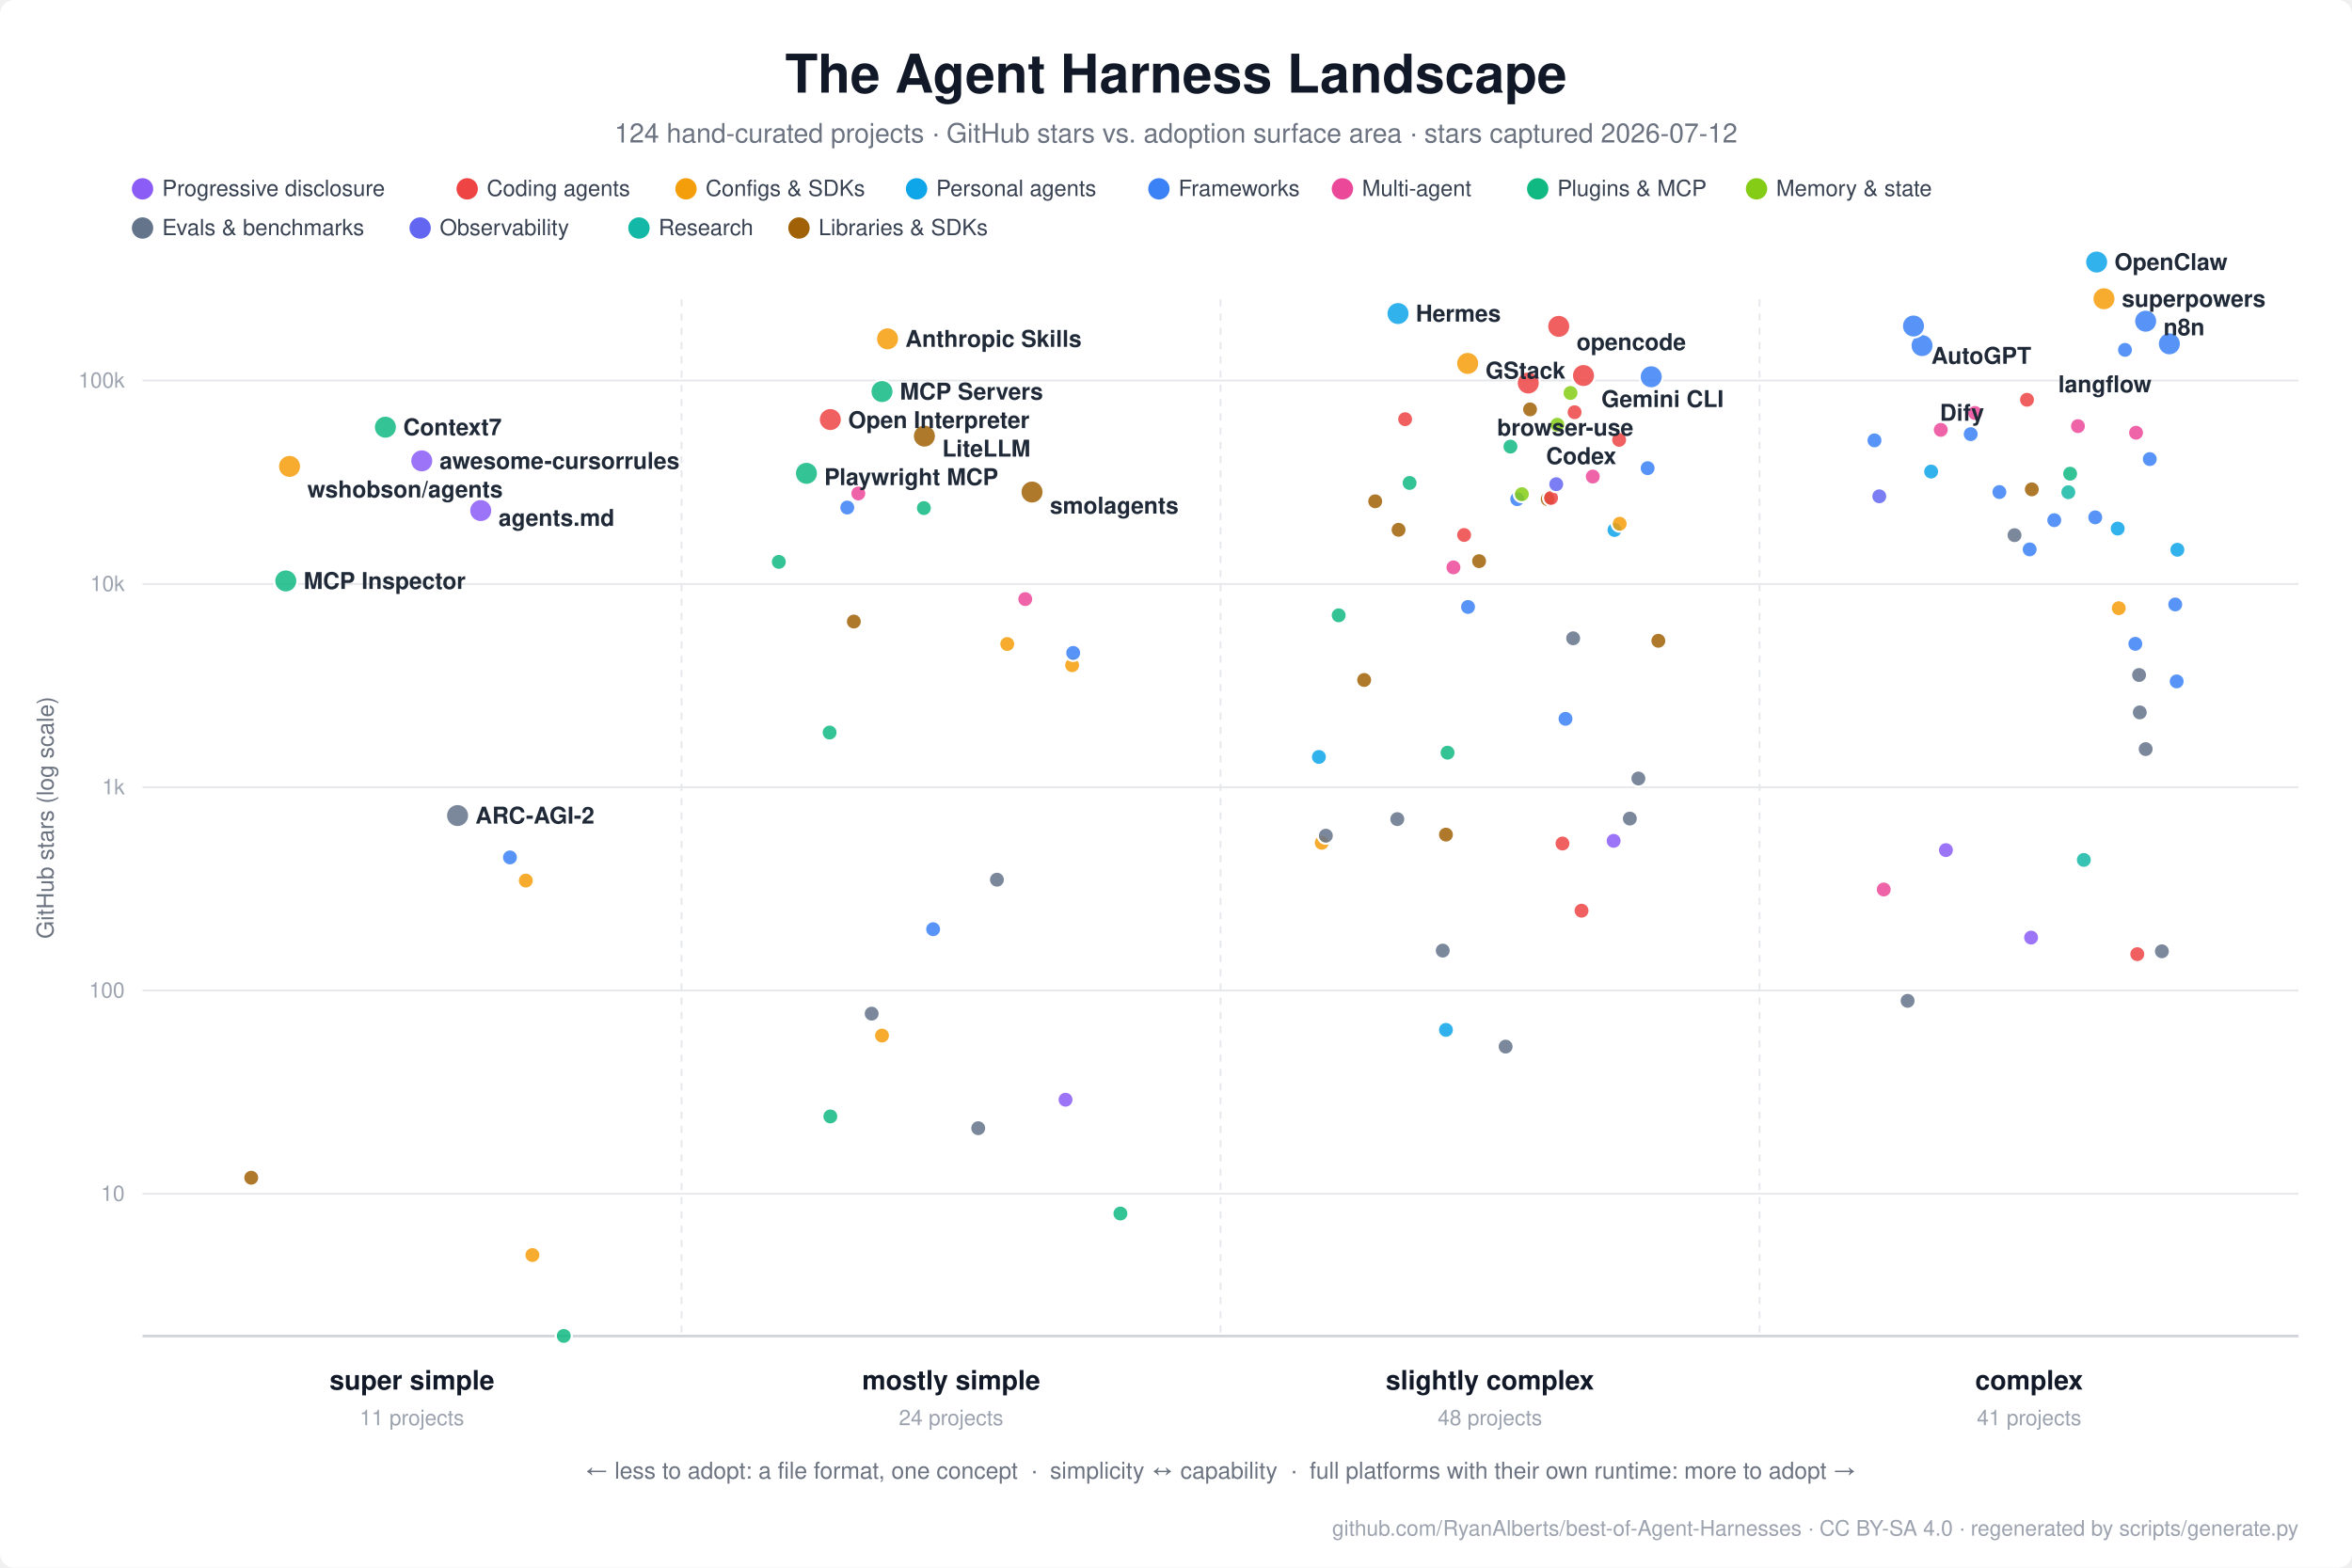
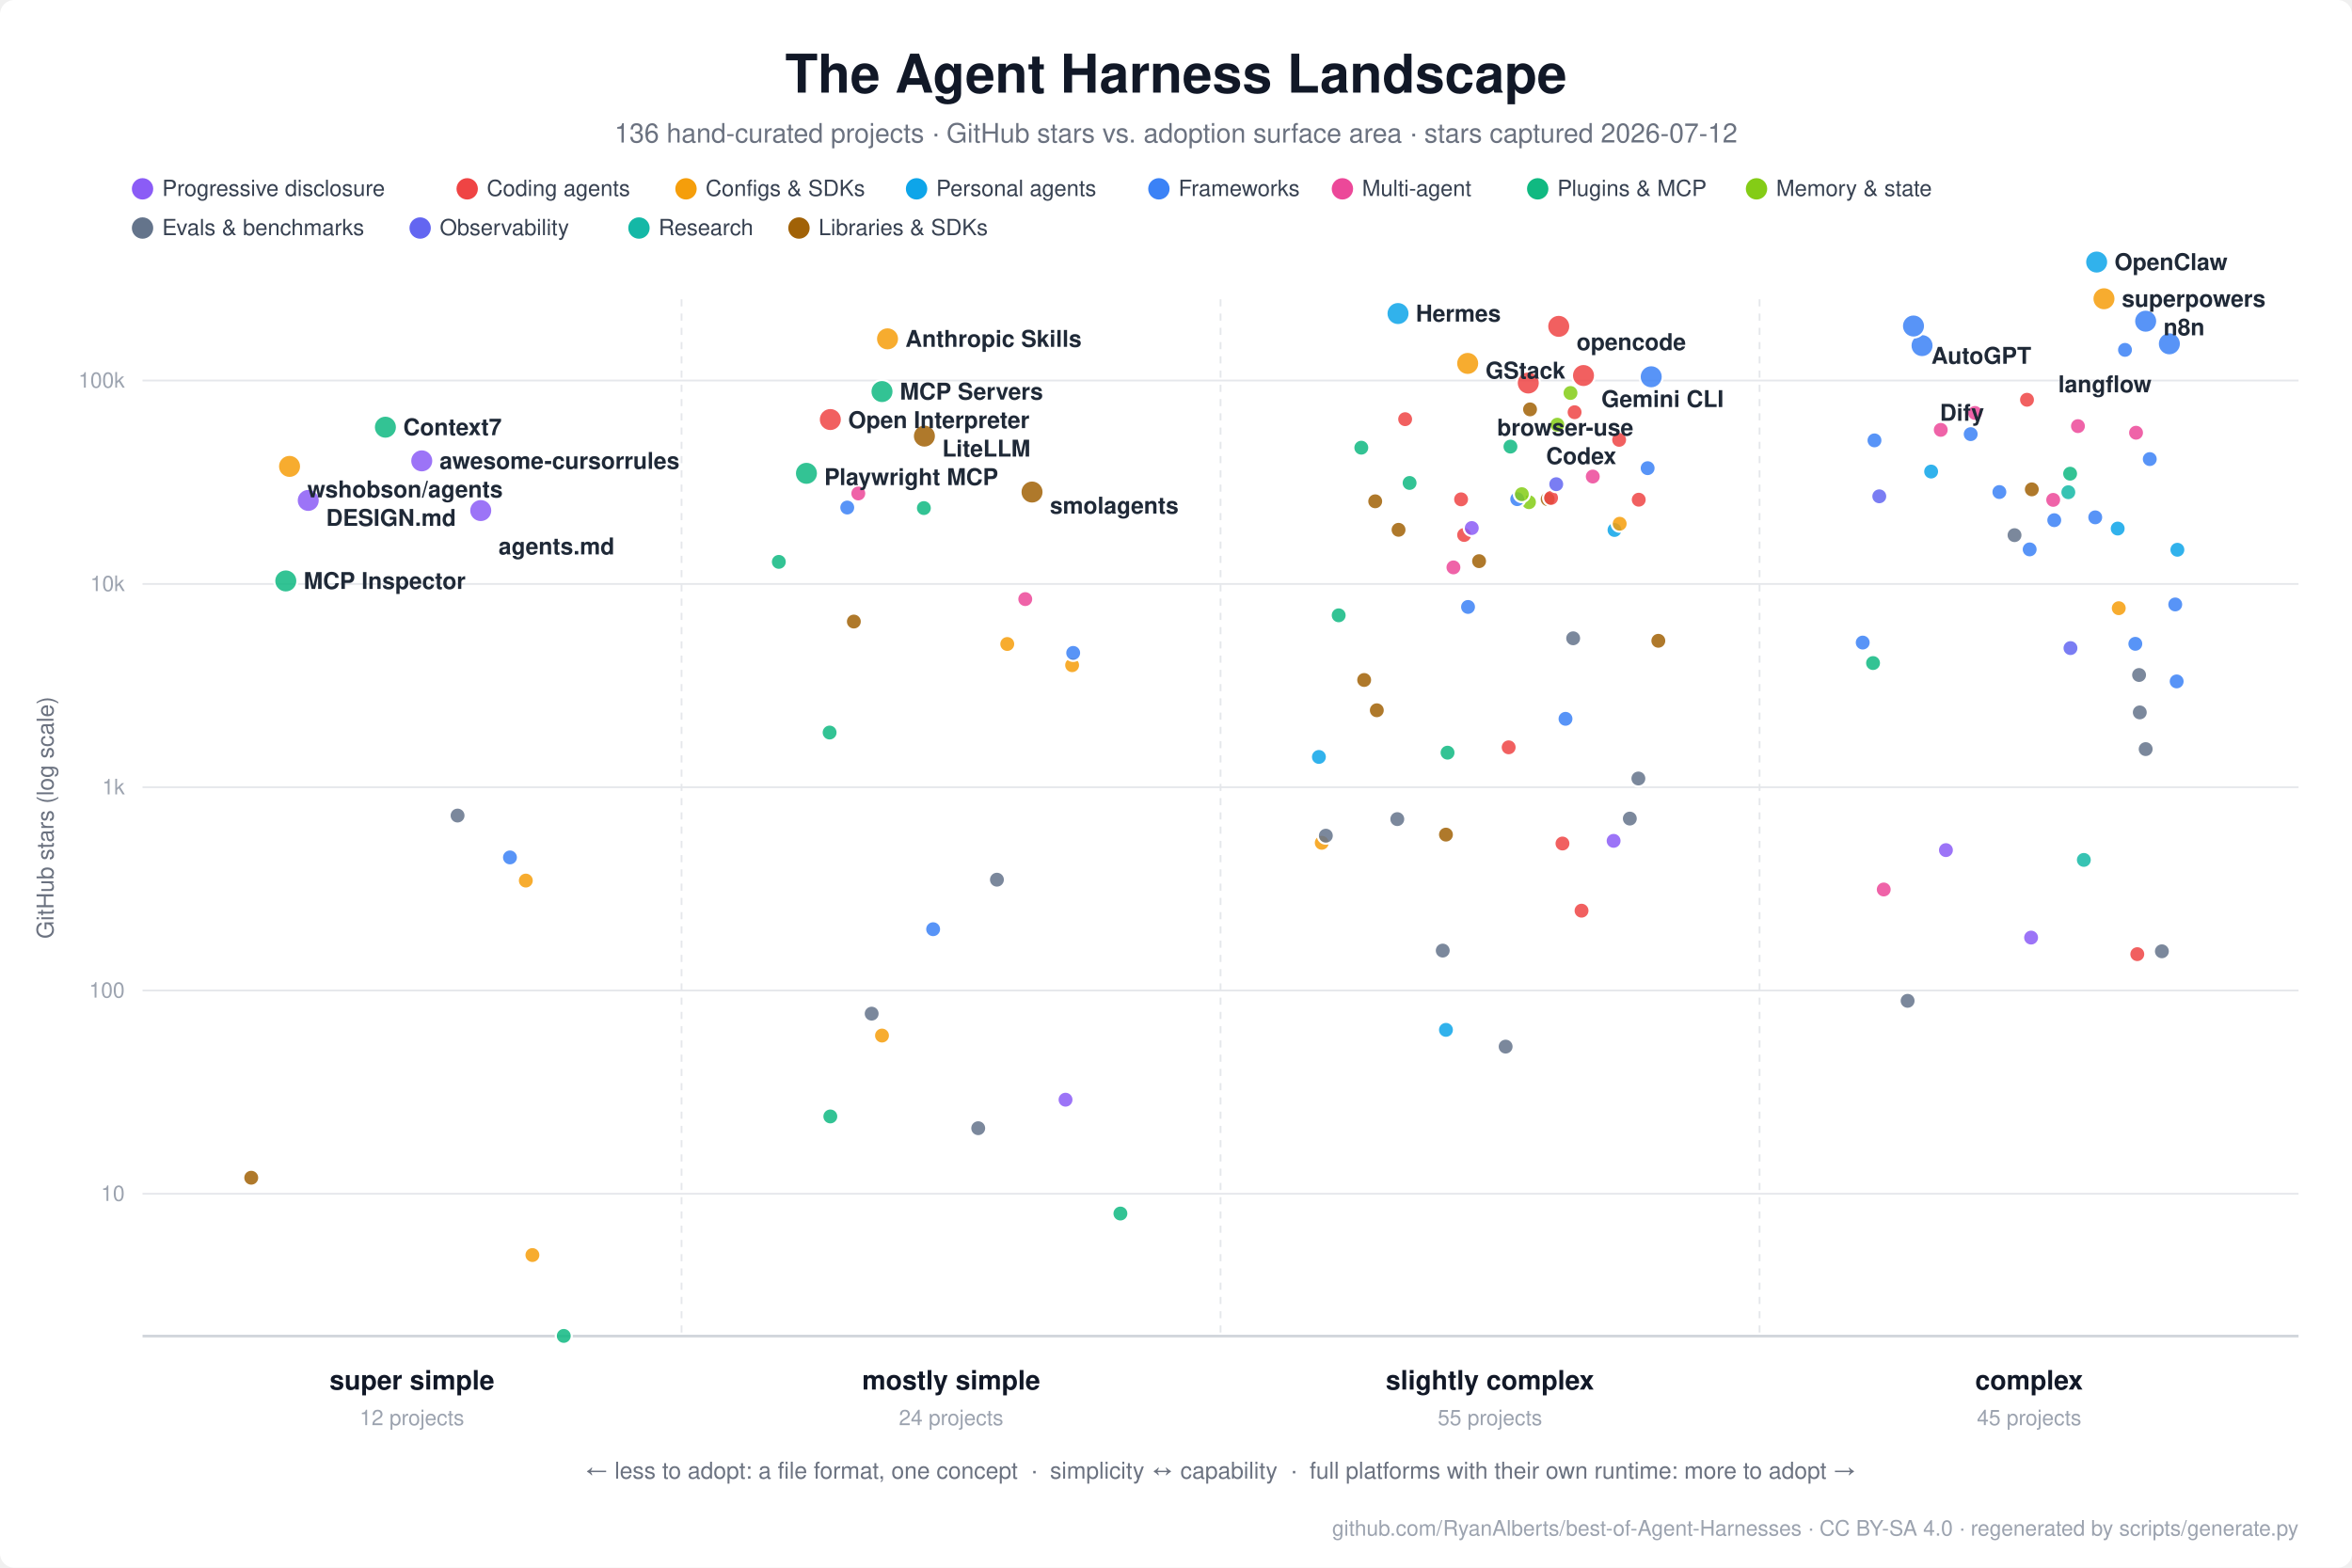
<svg xmlns="http://www.w3.org/2000/svg" viewBox="0 0 1320 880" font-family="-apple-system, 'Segoe UI', Helvetica, Arial, sans-serif">
  <rect width="1320" height="880" fill="#ffffff" rx="8" />
  <text x="660.0" y="52" text-anchor="middle" font-size="30" font-weight="700" fill="#111827">The Agent Harness Landscape</text>
-   <text x="660.0" y="80" text-anchor="middle" font-size="15" fill="#6b7280">124 hand-curated projects · GitHub stars vs. adoption surface area · stars captured 2026-07-12</text>
+   <text x="660.0" y="80" text-anchor="middle" font-size="15" fill="#6b7280">136 hand-curated projects · GitHub stars vs. adoption surface area · stars captured 2026-07-12</text>
  <circle cx="80" cy="106" r="6" fill="#8b5cf6" />
  <text x="91" y="110" font-size="12.5" fill="#374151">Progressive disclosure</text>
  <circle cx="262.2" cy="106" r="6" fill="#ef4444" />
  <text x="273.2" y="110" font-size="12.5" fill="#374151">Coding agents</text>
  <circle cx="385.0" cy="106" r="6" fill="#f59e0b" />
  <text x="396.0" y="110" font-size="12.5" fill="#374151">Configs &amp; SDKs</text>
  <circle cx="514.4" cy="106" r="6" fill="#0ea5e9" />
  <text x="525.4" y="110" font-size="12.5" fill="#374151">Personal agents</text>
  <circle cx="650.4" cy="106" r="6" fill="#3b82f6" />
  <text x="661.4" y="110" font-size="12.5" fill="#374151">Frameworks</text>
  <circle cx="753.4" cy="106" r="6" fill="#ec4899" />
  <text x="764.4" y="110" font-size="12.5" fill="#374151">Multi-agent</text>
  <circle cx="863.0" cy="106" r="6" fill="#10b981" />
  <text x="874.0" y="110" font-size="12.5" fill="#374151">Plugins &amp; MCP</text>
  <circle cx="985.8" cy="106" r="6" fill="#84cc16" />
  <text x="996.8" y="110" font-size="12.5" fill="#374151">Memory &amp; state</text>
  <circle cx="80" cy="128" r="6" fill="#64748b" />
  <text x="91" y="132" font-size="12.5" fill="#374151">Evals &amp; benchmarks</text>
  <circle cx="235.8" cy="128" r="6" fill="#6366f1" />
  <text x="246.8" y="132" font-size="12.5" fill="#374151">Observability</text>
  <circle cx="358.6" cy="128" r="6" fill="#14b8a6" />
  <text x="369.6" y="132" font-size="12.5" fill="#374151">Research</text>
  <circle cx="448.4" cy="128" r="6" fill="#a16207" />
  <text x="459.4" y="132" font-size="12.5" fill="#374151">Libraries &amp; SDKs</text>
  <line x1="80" y1="670.1" x2="1290" y2="670.1" stroke="#e5e7eb" stroke-width="1" />
  <text x="70" y="674.1" text-anchor="end" font-size="12" fill="#9ca3af">10</text>
  <line x1="80" y1="556.0" x2="1290" y2="556.0" stroke="#e5e7eb" stroke-width="1" />
  <text x="70" y="560.0" text-anchor="end" font-size="12" fill="#9ca3af">100</text>
  <line x1="80" y1="441.9" x2="1290" y2="441.9" stroke="#e5e7eb" stroke-width="1" />
  <text x="70" y="445.9" text-anchor="end" font-size="12" fill="#9ca3af">1k</text>
  <line x1="80" y1="327.8" x2="1290" y2="327.8" stroke="#e5e7eb" stroke-width="1" />
  <text x="70" y="331.8" text-anchor="end" font-size="12" fill="#9ca3af">10k</text>
  <line x1="80" y1="213.6" x2="1290" y2="213.6" stroke="#e5e7eb" stroke-width="1" />
  <text x="70" y="217.6" text-anchor="end" font-size="12" fill="#9ca3af">100k</text>
  <text x="30" y="459" font-size="13" fill="#6b7280" transform="rotate(-90 30 459)" text-anchor="middle">GitHub stars (log scale)</text>
  <text x="231.2" y="780" text-anchor="middle" font-size="15" font-weight="600" fill="#111827">super simple</text>
-   <text x="231.2" y="800" text-anchor="middle" font-size="12" fill="#9ca3af">11 projects</text>
+   <text x="231.2" y="800" text-anchor="middle" font-size="12" fill="#9ca3af">12 projects</text>
  <line x1="382.5" y1="168" x2="382.5" y2="750" stroke="#e5e7eb" stroke-width="1" stroke-dasharray="4 4" />
  <text x="533.8" y="780" text-anchor="middle" font-size="15" font-weight="600" fill="#111827">mostly simple</text>
  <text x="533.8" y="800" text-anchor="middle" font-size="12" fill="#9ca3af">24 projects</text>
  <line x1="685.0" y1="168" x2="685.0" y2="750" stroke="#e5e7eb" stroke-width="1" stroke-dasharray="4 4" />
  <text x="836.2" y="780" text-anchor="middle" font-size="15" font-weight="600" fill="#111827">slightly complex</text>
-   <text x="836.2" y="800" text-anchor="middle" font-size="12" fill="#9ca3af">48 projects</text>
+   <text x="836.2" y="800" text-anchor="middle" font-size="12" fill="#9ca3af">55 projects</text>
  <line x1="987.5" y1="168" x2="987.5" y2="750" stroke="#e5e7eb" stroke-width="1" stroke-dasharray="4 4" />
  <text x="1138.8" y="780" text-anchor="middle" font-size="15" font-weight="600" fill="#111827">complex</text>
-   <text x="1138.8" y="800" text-anchor="middle" font-size="12" fill="#9ca3af">41 projects</text>
+   <text x="1138.8" y="800" text-anchor="middle" font-size="12" fill="#9ca3af">45 projects</text>
  <line x1="80" y1="750" x2="1290" y2="750" stroke="#d1d5db" stroke-width="1.5" />
  <text x="685.0" y="830" text-anchor="middle" font-size="13" fill="#6b7280">←  less to adopt: a file format, one concept  ·  simplicity ↔ capability  ·  full platforms with their own runtime: more to adopt  →</text>
  <circle cx="316.4" cy="749.9" r="4.5" fill="#10b981" fill-opacity="0.85" stroke="#ffffff" stroke-width="1.2" />
  <circle cx="298.8" cy="704.5" r="4.5" fill="#f59e0b" fill-opacity="0.85" stroke="#ffffff" stroke-width="1.2" />
  <circle cx="628.8" cy="681.2" r="4.5" fill="#10b981" fill-opacity="0.85" stroke="#ffffff" stroke-width="1.2" />
  <circle cx="141.0" cy="661.1" r="4.5" fill="#a16207" fill-opacity="0.85" stroke="#ffffff" stroke-width="1.2" />
  <circle cx="549.0" cy="633.3" r="4.5" fill="#64748b" fill-opacity="0.85" stroke="#ffffff" stroke-width="1.2" />
  <circle cx="466.0" cy="626.7" r="4.5" fill="#10b981" fill-opacity="0.85" stroke="#ffffff" stroke-width="1.2" />
  <circle cx="598.0" cy="617.3" r="4.5" fill="#8b5cf6" fill-opacity="0.85" stroke="#ffffff" stroke-width="1.2" />
  <circle cx="845.0" cy="587.5" r="4.5" fill="#64748b" fill-opacity="0.85" stroke="#ffffff" stroke-width="1.2" />
  <circle cx="495.0" cy="581.3" r="4.5" fill="#f59e0b" fill-opacity="0.85" stroke="#ffffff" stroke-width="1.2" />
  <circle cx="811.5" cy="578.1" r="4.5" fill="#0ea5e9" fill-opacity="0.85" stroke="#ffffff" stroke-width="1.2" />
  <circle cx="489.2" cy="569.0" r="4.5" fill="#64748b" fill-opacity="0.85" stroke="#ffffff" stroke-width="1.2" />
  <circle cx="1070.6" cy="561.8" r="4.5" fill="#64748b" fill-opacity="0.85" stroke="#ffffff" stroke-width="1.2" />
  <circle cx="1199.5" cy="535.6" r="4.5" fill="#ef4444" fill-opacity="0.85" stroke="#ffffff" stroke-width="1.2" />
  <circle cx="1213.3" cy="534.0" r="4.5" fill="#64748b" fill-opacity="0.85" stroke="#ffffff" stroke-width="1.2" />
  <circle cx="809.7" cy="533.6" r="4.5" fill="#64748b" fill-opacity="0.85" stroke="#ffffff" stroke-width="1.2" />
  <circle cx="1139.9" cy="526.3" r="4.5" fill="#8b5cf6" fill-opacity="0.85" stroke="#ffffff" stroke-width="1.2" />
  <circle cx="523.7" cy="521.6" r="4.5" fill="#3b82f6" fill-opacity="0.85" stroke="#ffffff" stroke-width="1.2" />
  <circle cx="887.6" cy="511.2" r="4.5" fill="#ef4444" fill-opacity="0.85" stroke="#ffffff" stroke-width="1.2" />
  <circle cx="1057.2" cy="499.3" r="4.5" fill="#ec4899" fill-opacity="0.85" stroke="#ffffff" stroke-width="1.2" />
  <circle cx="295.1" cy="494.3" r="4.5" fill="#f59e0b" fill-opacity="0.85" stroke="#ffffff" stroke-width="1.2" />
  <circle cx="559.5" cy="493.8" r="4.5" fill="#64748b" fill-opacity="0.85" stroke="#ffffff" stroke-width="1.2" />
  <circle cx="1169.5" cy="482.7" r="4.5" fill="#14b8a6" fill-opacity="0.85" stroke="#ffffff" stroke-width="1.2" />
  <circle cx="286.2" cy="481.3" r="4.5" fill="#3b82f6" fill-opacity="0.85" stroke="#ffffff" stroke-width="1.2" />
  <circle cx="1092.1" cy="477.2" r="4.5" fill="#8b5cf6" fill-opacity="0.85" stroke="#ffffff" stroke-width="1.2" />
  <circle cx="876.9" cy="473.5" r="4.5" fill="#ef4444" fill-opacity="0.85" stroke="#ffffff" stroke-width="1.2" />
  <circle cx="741.8" cy="473.1" r="4.5" fill="#f59e0b" fill-opacity="0.85" stroke="#ffffff" stroke-width="1.2" />
  <circle cx="905.6" cy="472.0" r="4.5" fill="#8b5cf6" fill-opacity="0.85" stroke="#ffffff" stroke-width="1.2" />
  <circle cx="744.1" cy="469.1" r="4.5" fill="#64748b" fill-opacity="0.85" stroke="#ffffff" stroke-width="1.2" />
  <circle cx="811.5" cy="468.5" r="4.5" fill="#a16207" fill-opacity="0.85" stroke="#ffffff" stroke-width="1.2" />
  <circle cx="784.2" cy="459.8" r="4.5" fill="#64748b" fill-opacity="0.85" stroke="#ffffff" stroke-width="1.2" />
  <circle cx="914.7" cy="459.5" r="4.5" fill="#64748b" fill-opacity="0.85" stroke="#ffffff" stroke-width="1.2" />
-   <circle cx="256.8" cy="457.8" r="6.5" fill="#64748b" fill-opacity="0.85" stroke="#ffffff" stroke-width="1.2" />
+   <circle cx="256.8" cy="457.8" r="4.5" fill="#64748b" fill-opacity="0.85" stroke="#ffffff" stroke-width="1.2" />
  <circle cx="919.5" cy="437.0" r="4.5" fill="#64748b" fill-opacity="0.85" stroke="#ffffff" stroke-width="1.2" />
  <circle cx="740.2" cy="424.9" r="4.5" fill="#0ea5e9" fill-opacity="0.85" stroke="#ffffff" stroke-width="1.2" />
  <circle cx="812.4" cy="422.5" r="4.5" fill="#10b981" fill-opacity="0.85" stroke="#ffffff" stroke-width="1.2" />
  <circle cx="1204.2" cy="420.5" r="4.5" fill="#64748b" fill-opacity="0.85" stroke="#ffffff" stroke-width="1.2" />
+   <circle cx="846.7" cy="419.5" r="4.5" fill="#ef4444" fill-opacity="0.85" stroke="#ffffff" stroke-width="1.2" />
  <circle cx="465.6" cy="411.2" r="4.5" fill="#10b981" fill-opacity="0.85" stroke="#ffffff" stroke-width="1.2" />
  <circle cx="878.6" cy="403.5" r="4.5" fill="#3b82f6" fill-opacity="0.85" stroke="#ffffff" stroke-width="1.2" />
  <circle cx="1200.9" cy="399.9" r="4.5" fill="#64748b" fill-opacity="0.85" stroke="#ffffff" stroke-width="1.2" />
+   <circle cx="772.7" cy="398.7" r="4.5" fill="#a16207" fill-opacity="0.85" stroke="#ffffff" stroke-width="1.2" />
  <circle cx="1221.6" cy="382.5" r="4.5" fill="#3b82f6" fill-opacity="0.85" stroke="#ffffff" stroke-width="1.2" />
  <circle cx="765.6" cy="381.7" r="4.5" fill="#a16207" fill-opacity="0.85" stroke="#ffffff" stroke-width="1.2" />
  <circle cx="1200.5" cy="378.9" r="4.5" fill="#64748b" fill-opacity="0.85" stroke="#ffffff" stroke-width="1.2" />
  <circle cx="601.7" cy="373.4" r="4.5" fill="#f59e0b" fill-opacity="0.85" stroke="#ffffff" stroke-width="1.2" />
+   <circle cx="1051.2" cy="372.2" r="4.5" fill="#10b981" fill-opacity="0.85" stroke="#ffffff" stroke-width="1.2" />
  <circle cx="602.3" cy="366.5" r="4.5" fill="#3b82f6" fill-opacity="0.85" stroke="#ffffff" stroke-width="1.2" />
+   <circle cx="1162.0" cy="363.8" r="4.5" fill="#6366f1" fill-opacity="0.85" stroke="#ffffff" stroke-width="1.2" />
  <circle cx="565.3" cy="361.5" r="4.5" fill="#f59e0b" fill-opacity="0.85" stroke="#ffffff" stroke-width="1.2" />
  <circle cx="1198.4" cy="361.4" r="4.5" fill="#3b82f6" fill-opacity="0.85" stroke="#ffffff" stroke-width="1.2" />
+   <circle cx="1045.4" cy="360.7" r="4.5" fill="#3b82f6" fill-opacity="0.85" stroke="#ffffff" stroke-width="1.2" />
  <circle cx="930.7" cy="359.7" r="4.5" fill="#a16207" fill-opacity="0.85" stroke="#ffffff" stroke-width="1.2" />
  <circle cx="882.9" cy="358.3" r="4.5" fill="#64748b" fill-opacity="0.85" stroke="#ffffff" stroke-width="1.2" />
  <circle cx="479.2" cy="348.9" r="4.5" fill="#a16207" fill-opacity="0.85" stroke="#ffffff" stroke-width="1.2" />
  <circle cx="751.3" cy="345.4" r="4.5" fill="#10b981" fill-opacity="0.85" stroke="#ffffff" stroke-width="1.2" />
  <circle cx="1189.1" cy="341.4" r="4.5" fill="#f59e0b" fill-opacity="0.85" stroke="#ffffff" stroke-width="1.2" />
  <circle cx="823.9" cy="340.7" r="4.5" fill="#3b82f6" fill-opacity="0.85" stroke="#ffffff" stroke-width="1.2" />
  <circle cx="1220.8" cy="339.3" r="4.5" fill="#3b82f6" fill-opacity="0.85" stroke="#ffffff" stroke-width="1.2" />
  <circle cx="575.4" cy="336.3" r="4.5" fill="#ec4899" fill-opacity="0.85" stroke="#ffffff" stroke-width="1.2" />
  <circle cx="160.4" cy="326.1" r="6.5" fill="#10b981" fill-opacity="0.85" stroke="#ffffff" stroke-width="1.2" />
  <circle cx="815.7" cy="318.5" r="4.5" fill="#ec4899" fill-opacity="0.85" stroke="#ffffff" stroke-width="1.2" />
  <circle cx="437.1" cy="315.4" r="4.5" fill="#10b981" fill-opacity="0.85" stroke="#ffffff" stroke-width="1.2" />
  <circle cx="830.1" cy="315.0" r="4.5" fill="#a16207" fill-opacity="0.85" stroke="#ffffff" stroke-width="1.2" />
  <circle cx="1222.0" cy="308.6" r="4.5" fill="#0ea5e9" fill-opacity="0.85" stroke="#ffffff" stroke-width="1.2" />
  <circle cx="1139.1" cy="308.4" r="4.5" fill="#3b82f6" fill-opacity="0.85" stroke="#ffffff" stroke-width="1.2" />
  <circle cx="1130.6" cy="300.4" r="4.5" fill="#64748b" fill-opacity="0.85" stroke="#ffffff" stroke-width="1.2" />
  <circle cx="821.7" cy="300.3" r="4.5" fill="#ef4444" fill-opacity="0.85" stroke="#ffffff" stroke-width="1.2" />
  <circle cx="906.1" cy="297.5" r="4.5" fill="#0ea5e9" fill-opacity="0.85" stroke="#ffffff" stroke-width="1.2" />
  <circle cx="784.9" cy="297.4" r="4.5" fill="#a16207" fill-opacity="0.85" stroke="#ffffff" stroke-width="1.2" />
  <circle cx="1188.5" cy="296.7" r="4.5" fill="#0ea5e9" fill-opacity="0.85" stroke="#ffffff" stroke-width="1.2" />
+   <circle cx="826.0" cy="296.4" r="4.5" fill="#8b5cf6" fill-opacity="0.85" stroke="#ffffff" stroke-width="1.2" />
  <circle cx="909.0" cy="294.0" r="4.5" fill="#f59e0b" fill-opacity="0.85" stroke="#ffffff" stroke-width="1.2" />
  <circle cx="1152.9" cy="292.0" r="4.5" fill="#3b82f6" fill-opacity="0.85" stroke="#ffffff" stroke-width="1.2" />
  <circle cx="1175.9" cy="290.4" r="4.5" fill="#3b82f6" fill-opacity="0.85" stroke="#ffffff" stroke-width="1.2" />
  <circle cx="269.8" cy="286.6" r="6.5" fill="#8b5cf6" fill-opacity="0.85" stroke="#ffffff" stroke-width="1.2" />
  <circle cx="518.5" cy="285.2" r="4.5" fill="#10b981" fill-opacity="0.85" stroke="#ffffff" stroke-width="1.2" />
  <circle cx="475.5" cy="284.9" r="4.5" fill="#3b82f6" fill-opacity="0.85" stroke="#ffffff" stroke-width="1.2" />
+   <circle cx="858.1" cy="281.9" r="4.5" fill="#84cc16" fill-opacity="0.85" stroke="#ffffff" stroke-width="1.2" />
  <circle cx="771.8" cy="281.4" r="4.5" fill="#a16207" fill-opacity="0.85" stroke="#ffffff" stroke-width="1.2" />
+   <circle cx="173.0" cy="280.9" r="6.5" fill="#8b5cf6" fill-opacity="0.85" stroke="#ffffff" stroke-width="1.2" />
+   <circle cx="1152.3" cy="280.6" r="4.5" fill="#ec4899" fill-opacity="0.85" stroke="#ffffff" stroke-width="1.2" />
+   <circle cx="919.7" cy="280.5" r="4.5" fill="#ef4444" fill-opacity="0.85" stroke="#ffffff" stroke-width="1.2" />
+   <circle cx="820.0" cy="280.3" r="4.5" fill="#ef4444" fill-opacity="0.85" stroke="#ffffff" stroke-width="1.2" />
  <circle cx="851.5" cy="280.2" r="4.5" fill="#3b82f6" fill-opacity="0.85" stroke="#ffffff" stroke-width="1.2" />
  <circle cx="868.6" cy="280.2" r="4.5" fill="#a16207" fill-opacity="0.85" stroke="#ffffff" stroke-width="1.2" />
  <circle cx="870.5" cy="279.5" r="4.5" fill="#ef4444" fill-opacity="0.85" stroke="#ffffff" stroke-width="1.2" />
  <circle cx="1054.7" cy="278.6" r="4.5" fill="#6366f1" fill-opacity="0.85" stroke="#ffffff" stroke-width="1.2" />
  <circle cx="854.1" cy="277.4" r="4.5" fill="#84cc16" fill-opacity="0.85" stroke="#ffffff" stroke-width="1.2" />
  <circle cx="481.7" cy="277.0" r="4.5" fill="#ec4899" fill-opacity="0.85" stroke="#ffffff" stroke-width="1.2" />
  <circle cx="1160.8" cy="276.3" r="4.5" fill="#14b8a6" fill-opacity="0.85" stroke="#ffffff" stroke-width="1.2" />
  <circle cx="1122.1" cy="276.2" r="4.5" fill="#3b82f6" fill-opacity="0.85" stroke="#ffffff" stroke-width="1.2" />
  <circle cx="579.2" cy="276.2" r="6.5" fill="#a16207" fill-opacity="0.85" stroke="#ffffff" stroke-width="1.2" />
  <circle cx="1140.3" cy="274.7" r="4.5" fill="#a16207" fill-opacity="0.85" stroke="#ffffff" stroke-width="1.2" />
  <circle cx="873.4" cy="271.8" r="4.5" fill="#6366f1" fill-opacity="0.85" stroke="#ffffff" stroke-width="1.2" />
  <circle cx="791.1" cy="271.1" r="4.5" fill="#10b981" fill-opacity="0.85" stroke="#ffffff" stroke-width="1.2" />
  <circle cx="893.9" cy="267.5" r="4.5" fill="#ec4899" fill-opacity="0.85" stroke="#ffffff" stroke-width="1.2" />
  <circle cx="1161.8" cy="265.9" r="4.5" fill="#10b981" fill-opacity="0.85" stroke="#ffffff" stroke-width="1.2" />
  <circle cx="452.6" cy="265.7" r="6.5" fill="#10b981" fill-opacity="0.85" stroke="#ffffff" stroke-width="1.2" />
  <circle cx="1083.8" cy="264.7" r="4.5" fill="#0ea5e9" fill-opacity="0.85" stroke="#ffffff" stroke-width="1.2" />
  <circle cx="924.7" cy="262.8" r="4.5" fill="#3b82f6" fill-opacity="0.85" stroke="#ffffff" stroke-width="1.2" />
  <circle cx="162.5" cy="261.8" r="6.5" fill="#f59e0b" fill-opacity="0.85" stroke="#ffffff" stroke-width="1.2" />
  <circle cx="236.7" cy="258.7" r="6.5" fill="#8b5cf6" fill-opacity="0.85" stroke="#ffffff" stroke-width="1.2" />
  <circle cx="1206.5" cy="257.7" r="4.5" fill="#3b82f6" fill-opacity="0.85" stroke="#ffffff" stroke-width="1.2" />
+   <circle cx="764.0" cy="251.3" r="4.5" fill="#10b981" fill-opacity="0.85" stroke="#ffffff" stroke-width="1.2" />
  <circle cx="847.7" cy="250.7" r="4.5" fill="#10b981" fill-opacity="0.85" stroke="#ffffff" stroke-width="1.2" />
  <circle cx="1052.0" cy="247.2" r="4.5" fill="#3b82f6" fill-opacity="0.85" stroke="#ffffff" stroke-width="1.2" />
  <circle cx="908.7" cy="246.9" r="4.5" fill="#ef4444" fill-opacity="0.85" stroke="#ffffff" stroke-width="1.2" />
  <circle cx="518.8" cy="244.8" r="6.5" fill="#a16207" fill-opacity="0.85" stroke="#ffffff" stroke-width="1.2" />
  <circle cx="1106.0" cy="243.7" r="4.5" fill="#3b82f6" fill-opacity="0.85" stroke="#ffffff" stroke-width="1.2" />
  <circle cx="1198.8" cy="242.9" r="4.5" fill="#ec4899" fill-opacity="0.85" stroke="#ffffff" stroke-width="1.2" />
  <circle cx="1089.2" cy="241.3" r="4.5" fill="#ec4899" fill-opacity="0.85" stroke="#ffffff" stroke-width="1.2" />
  <circle cx="216.3" cy="239.8" r="6.5" fill="#10b981" fill-opacity="0.85" stroke="#ffffff" stroke-width="1.2" />
  <circle cx="1166.2" cy="239.2" r="4.5" fill="#ec4899" fill-opacity="0.85" stroke="#ffffff" stroke-width="1.2" />
  <circle cx="874.0" cy="238.4" r="4.5" fill="#84cc16" fill-opacity="0.85" stroke="#ffffff" stroke-width="1.2" />
  <circle cx="466.0" cy="235.5" r="6.5" fill="#ef4444" fill-opacity="0.85" stroke="#ffffff" stroke-width="1.2" />
  <circle cx="788.6" cy="235.3" r="4.5" fill="#ef4444" fill-opacity="0.85" stroke="#ffffff" stroke-width="1.2" />
  <circle cx="1108.4" cy="231.8" r="4.5" fill="#ec4899" fill-opacity="0.85" stroke="#ffffff" stroke-width="1.2" />
  <circle cx="883.7" cy="231.4" r="4.5" fill="#ef4444" fill-opacity="0.85" stroke="#ffffff" stroke-width="1.2" />
  <circle cx="858.7" cy="229.8" r="4.5" fill="#a16207" fill-opacity="0.85" stroke="#ffffff" stroke-width="1.2" />
  <circle cx="1137.6" cy="224.4" r="4.5" fill="#ef4444" fill-opacity="0.85" stroke="#ffffff" stroke-width="1.2" />
  <circle cx="881.4" cy="220.6" r="4.5" fill="#84cc16" fill-opacity="0.85" stroke="#ffffff" stroke-width="1.2" />
  <circle cx="495.0" cy="219.8" r="6.5" fill="#10b981" fill-opacity="0.85" stroke="#ffffff" stroke-width="1.2" />
  <circle cx="857.7" cy="215.0" r="6.5" fill="#ef4444" fill-opacity="0.85" stroke="#ffffff" stroke-width="1.2" />
  <circle cx="926.7" cy="211.5" r="6.5" fill="#3b82f6" fill-opacity="0.85" stroke="#ffffff" stroke-width="1.2" />
  <circle cx="888.7" cy="210.8" r="6.5" fill="#ef4444" fill-opacity="0.85" stroke="#ffffff" stroke-width="1.2" />
  <circle cx="823.7" cy="204.0" r="6.5" fill="#f59e0b" fill-opacity="0.85" stroke="#ffffff" stroke-width="1.2" />
  <circle cx="1192.6" cy="196.4" r="4.5" fill="#3b82f6" fill-opacity="0.85" stroke="#ffffff" stroke-width="1.2" />
  <circle cx="1078.7" cy="194.0" r="6.5" fill="#3b82f6" fill-opacity="0.85" stroke="#ffffff" stroke-width="1.2" />
  <circle cx="1217.5" cy="193.0" r="6.5" fill="#3b82f6" fill-opacity="0.85" stroke="#ffffff" stroke-width="1.2" />
  <circle cx="498.1" cy="190.2" r="6.5" fill="#f59e0b" fill-opacity="0.85" stroke="#ffffff" stroke-width="1.2" />
  <circle cx="874.8" cy="183.2" r="6.5" fill="#ef4444" fill-opacity="0.85" stroke="#ffffff" stroke-width="1.2" />
  <circle cx="1073.9" cy="183.0" r="6.5" fill="#3b82f6" fill-opacity="0.85" stroke="#ffffff" stroke-width="1.2" />
  <circle cx="1204.2" cy="180.3" r="6.5" fill="#3b82f6" fill-opacity="0.85" stroke="#ffffff" stroke-width="1.2" />
  <circle cx="784.6" cy="176.0" r="6.5" fill="#0ea5e9" fill-opacity="0.85" stroke="#ffffff" stroke-width="1.2" />
  <circle cx="1180.8" cy="167.7" r="6.5" fill="#f59e0b" fill-opacity="0.85" stroke="#ffffff" stroke-width="1.2" />
  <circle cx="1176.7" cy="147.1" r="6.5" fill="#0ea5e9" fill-opacity="0.85" stroke="#ffffff" stroke-width="1.2" />
  <text x="226.3" y="244.3" text-anchor="start" font-size="13" font-weight="600" fill="#1f2937">Context7</text>
  <text x="246.7" y="263.2" text-anchor="start" font-size="13" font-weight="600" fill="#1f2937">awesome-cursorrules</text>
  <text x="172.5" y="279.2" text-anchor="start" font-size="13" font-weight="600" fill="#1f2937">wshobson/agents</text>
-   <text x="279.8" y="295.2" text-anchor="start" font-size="13" font-weight="600" fill="#1f2937">agents.md</text>
+   <text x="183.0" y="295.2" text-anchor="start" font-size="13" font-weight="600" fill="#1f2937">DESIGN.md</text>
+   <text x="279.8" y="311.2" text-anchor="start" font-size="13" font-weight="600" fill="#1f2937">agents.md</text>
  <text x="170.4" y="330.6" text-anchor="start" font-size="13" font-weight="600" fill="#1f2937">MCP Inspector</text>
-   <text x="266.8" y="462.3" text-anchor="start" font-size="13" font-weight="600" fill="#1f2937">ARC-AGI-2</text>
  <text x="508.1" y="194.7" text-anchor="start" font-size="13" font-weight="600" fill="#1f2937">Anthropic Skills</text>
  <text x="505.0" y="224.3" text-anchor="start" font-size="13" font-weight="600" fill="#1f2937">MCP Servers</text>
  <text x="476.0" y="240.3" text-anchor="start" font-size="13" font-weight="600" fill="#1f2937">Open Interpreter</text>
  <text x="528.8" y="256.3" text-anchor="start" font-size="13" font-weight="600" fill="#1f2937">LiteLLM</text>
  <text x="462.6" y="272.3" text-anchor="start" font-size="13" font-weight="600" fill="#1f2937">Playwright MCP</text>
  <text x="589.2" y="288.3" text-anchor="start" font-size="13" font-weight="600" fill="#1f2937">smolagents</text>
  <text x="794.6" y="180.5" text-anchor="start" font-size="13" font-weight="600" fill="#1f2937">Hermes</text>
  <text x="884.8" y="196.5" text-anchor="start" font-size="13" font-weight="600" fill="#1f2937">opencode</text>
  <text x="833.7" y="212.5" text-anchor="start" font-size="13" font-weight="600" fill="#1f2937">GStack</text>
  <text x="898.7" y="228.5" text-anchor="start" font-size="13" font-weight="600" fill="#1f2937">Gemini CLI</text>
  <text x="916.7" y="244.5" text-anchor="end" font-size="13" font-weight="600" fill="#1f2937">browser-use</text>
  <text x="867.7" y="260.5" text-anchor="start" font-size="13" font-weight="600" fill="#1f2937">Codex</text>
  <text x="1186.7" y="151.6" text-anchor="start" font-size="13" font-weight="600" fill="#1f2937">OpenClaw</text>
  <text x="1190.8" y="172.2" text-anchor="start" font-size="13" font-weight="600" fill="#1f2937">superpowers</text>
  <text x="1214.2" y="188.2" text-anchor="start" font-size="13" font-weight="600" fill="#1f2937">n8n</text>
  <text x="1083.9" y="204.2" text-anchor="start" font-size="13" font-weight="600" fill="#1f2937">AutoGPT</text>
  <text x="1207.5" y="220.2" text-anchor="end" font-size="13" font-weight="600" fill="#1f2937">langflow</text>
  <text x="1088.7" y="236.2" text-anchor="start" font-size="13" font-weight="600" fill="#1f2937">Dify</text>
  <text x="1290" y="862" text-anchor="end" font-size="12" fill="#9ca3af">github.com/RyanAlberts/best-of-Agent-Harnesses · CC BY-SA 4.0 · regenerated by scripts/generate.py</text>
</svg>
